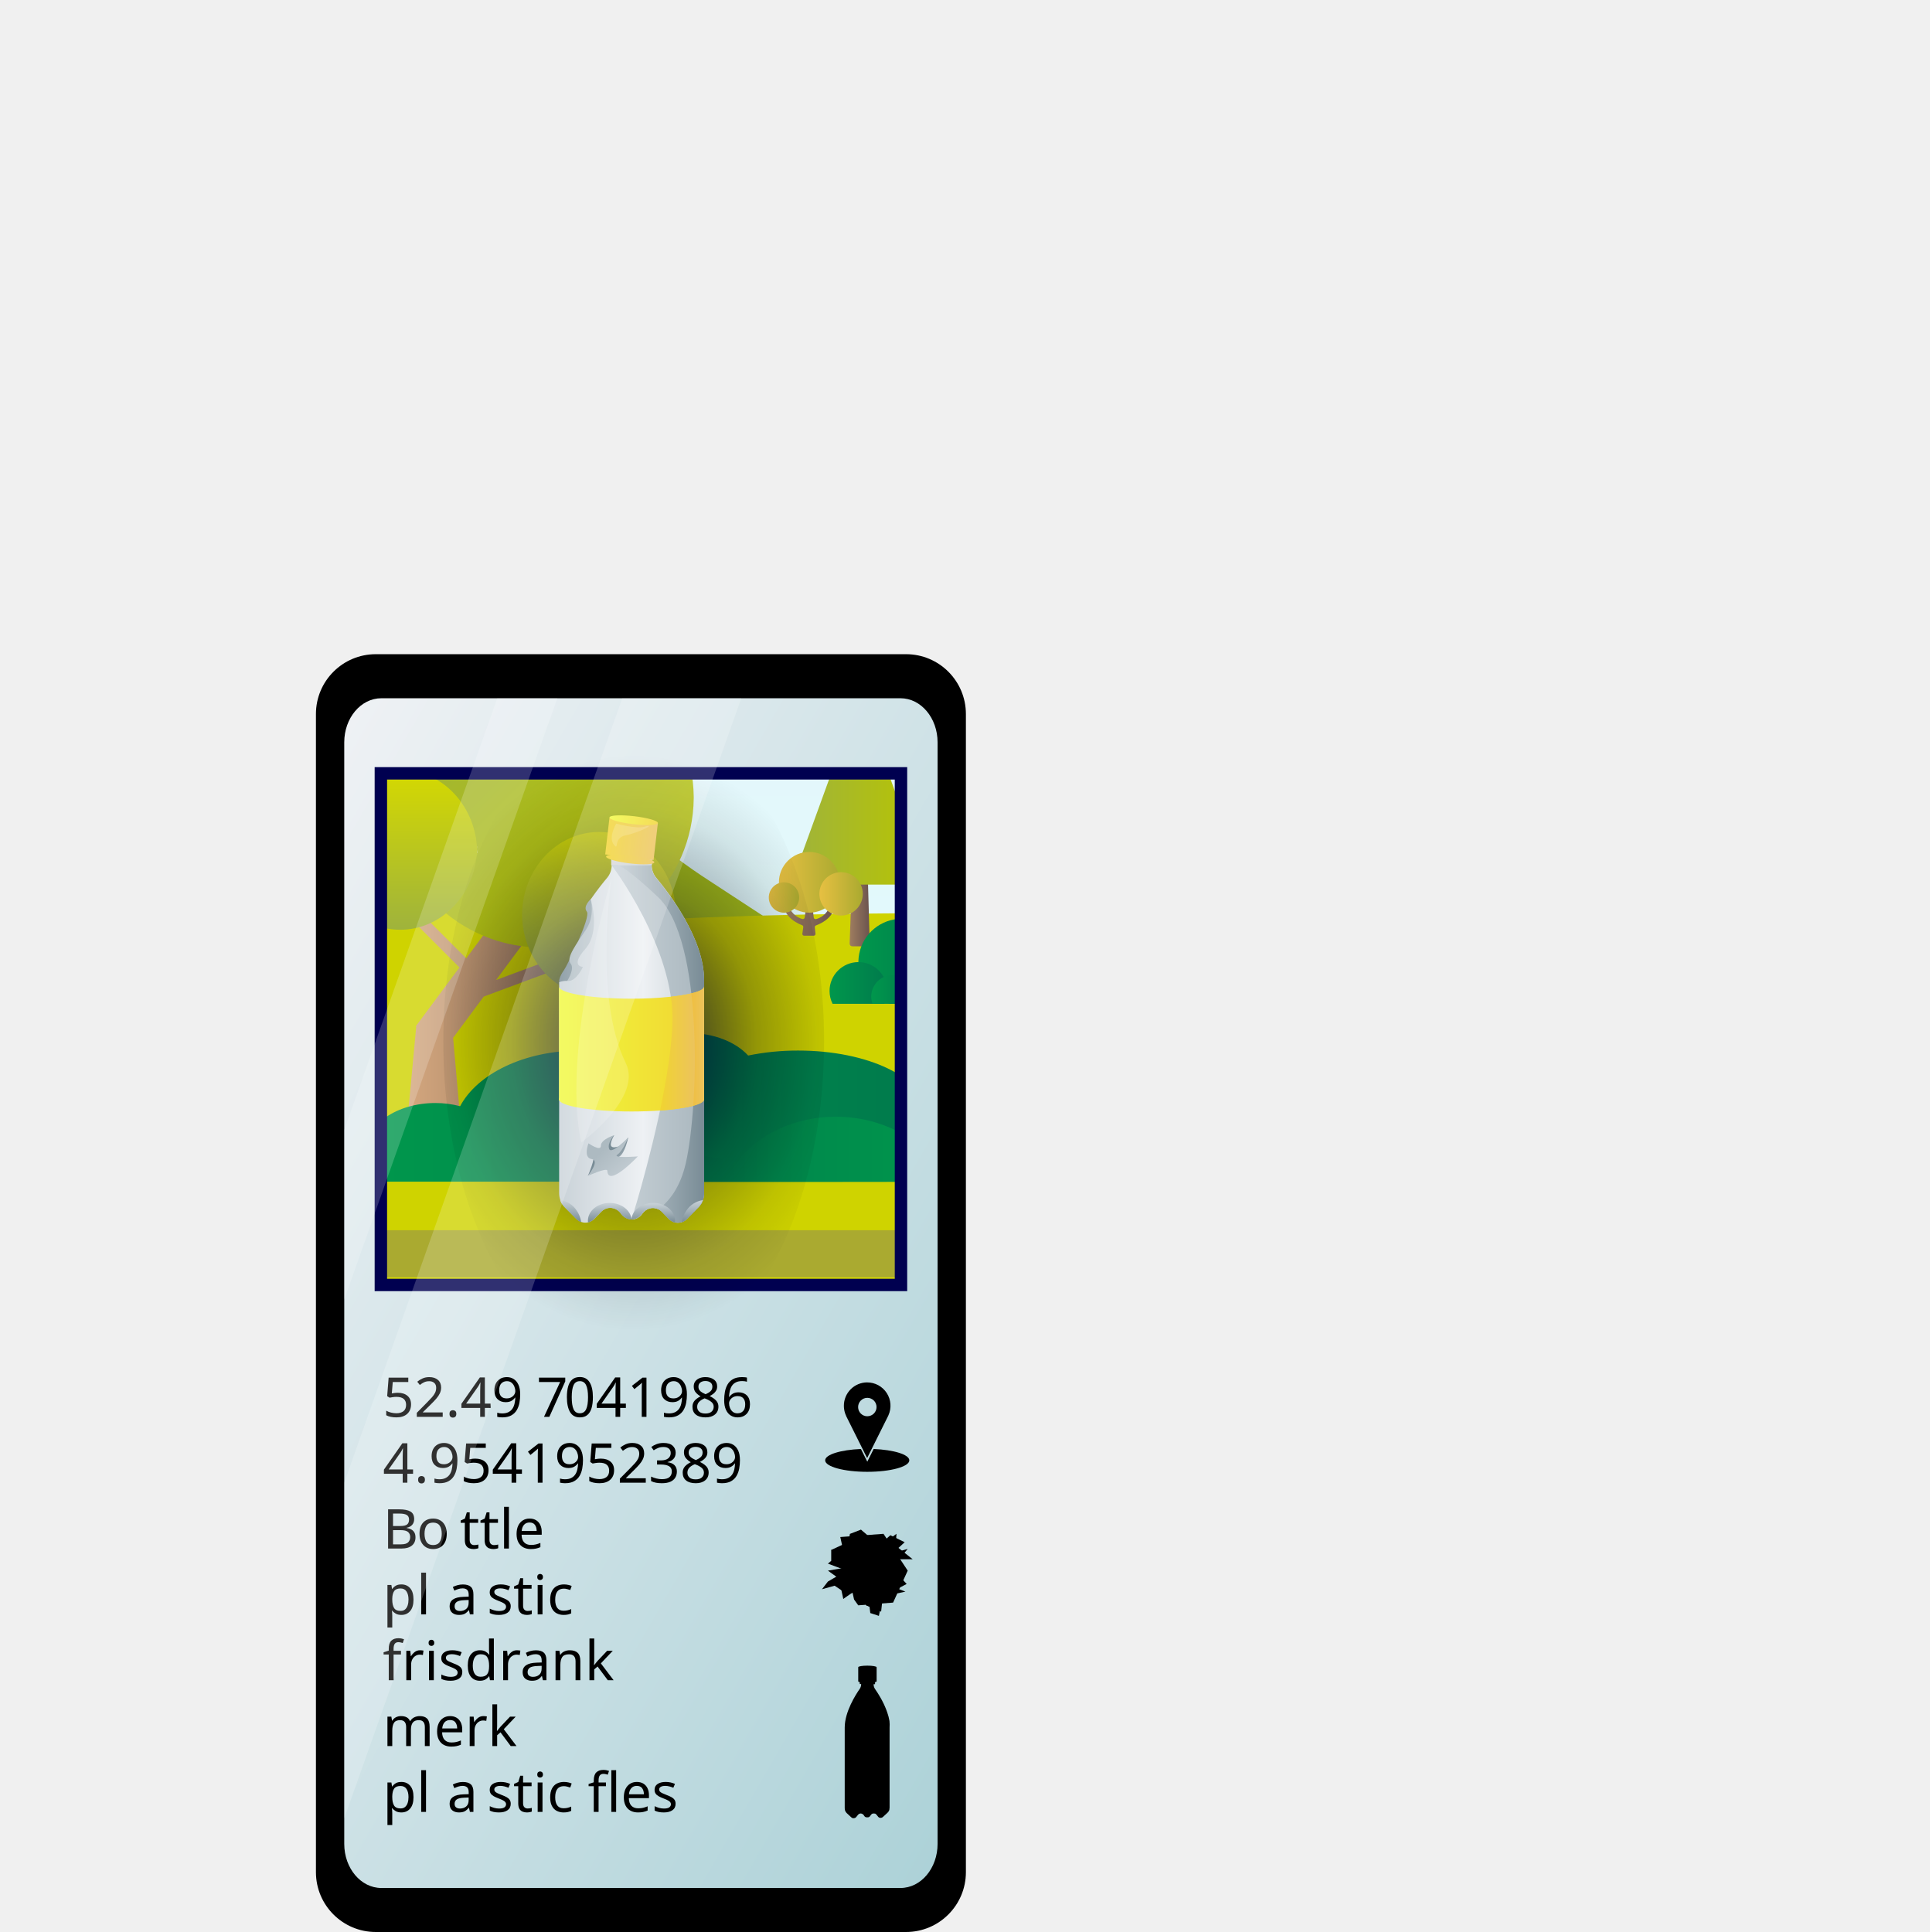
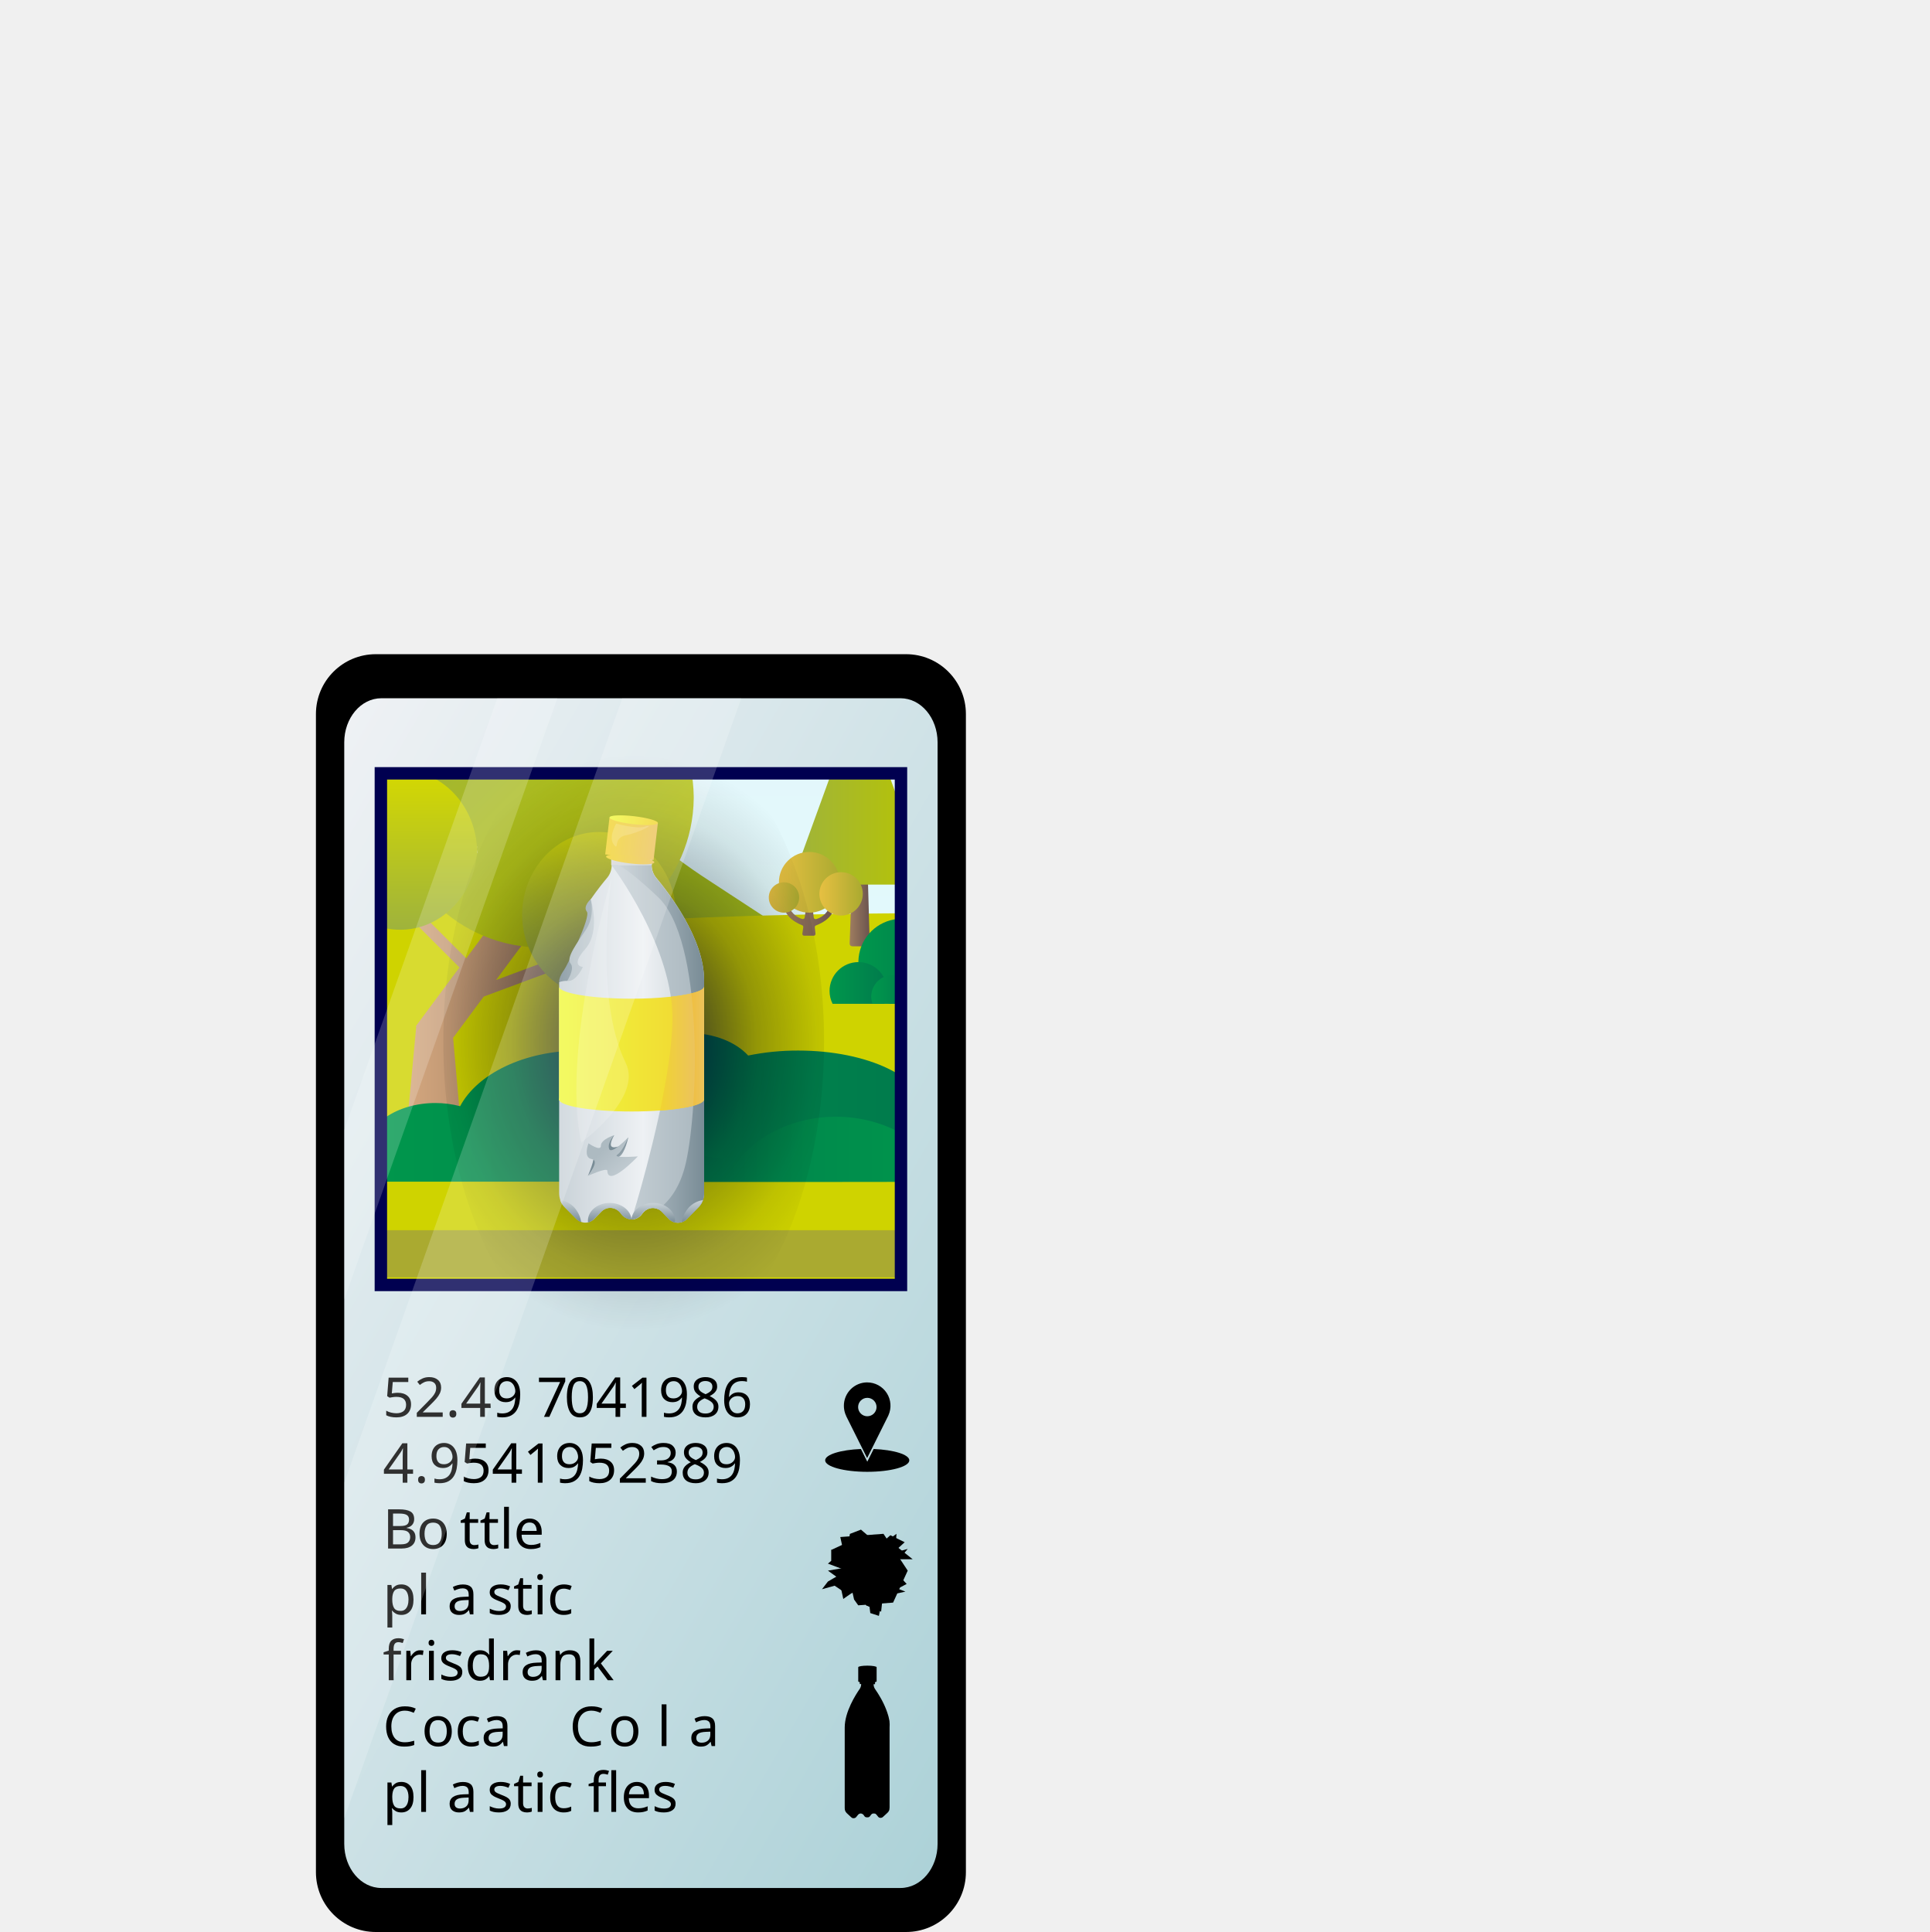
<svg xmlns="http://www.w3.org/2000/svg" xmlns:xlink="http://www.w3.org/1999/xlink" id="Laag_1" data-name="Laag 1" viewBox="0 0 1213.7 1215.41">
  <defs>
-     <style>.cls-1,.cls-32{fill:none;}.cls-2{fill:url(#Naamloos_verloop_14);}.cls-3{clip-path:url(#clip-path);}.cls-4{fill:url(#Naamloos_verloop_15);}.cls-5{fill:#a7c019;}.cls-6{fill:#e7c042;}.cls-7{fill:#cfd300;}.cls-8{fill:url(#Naamloos_verloop_16);}.cls-9{fill:url(#Naamloos_verloop_17);}.cls-10,.cls-38,.cls-50{fill:#fff;}.cls-11{fill:url(#Naamloos_verloop_18);}.cls-12{fill:url(#Naamloos_verloop_19);}.cls-13{fill:#aaaa30;}.cls-14{fill:#d5d900;}.cls-15{fill:url(#Naamloos_verloop_20);}.cls-16{fill:url(#Naamloos_verloop_21);}.cls-17{fill:url(#Naamloos_verloop_22);}.cls-18{fill:url(#Naamloos_verloop_23);}.cls-19{fill:url(#Naamloos_verloop_24);}.cls-20{fill:url(#Naamloos_verloop_25);}.cls-21{fill:url(#Naamloos_verloop_26);}.cls-22{fill:url(#Naamloos_verloop_27);}.cls-23{fill:url(#Naamloos_verloop_28);}.cls-24{fill:url(#Naamloos_verloop_29);}.cls-25{fill:url(#Naamloos_verloop_30);}.cls-26{fill:url(#Naamloos_verloop_31);}.cls-27{fill:url(#Naamloos_verloop_32);}.cls-28{fill:url(#Naamloos_verloop_33);}.cls-29{fill:url(#Naamloos_verloop_34);}.cls-30{fill:url(#Naamloos_verloop_35);}.cls-31{fill:url(#Naamloos_verloop_36);}.cls-32{stroke:#000050;stroke-miterlimit:10;stroke-width:7.81px;}.cls-33{fill:url(#Naamloos_verloop_37);}.cls-34,.cls-35,.cls-36,.cls-37,.cls-38,.cls-50{isolation:isolate;}.cls-35,.cls-36,.cls-37{font-size:34.52px;font-family:LEMONMILK-Regular, LEMON MILK;}.cls-36{letter-spacing:-0.04em;}.cls-37{letter-spacing:-0.02em;}.cls-38{opacity:0.19;}.cls-39{fill:url(#Naamloos_verloop_38);}.cls-40{fill:url(#Naamloos_verloop_39);}.cls-41{fill:url(#Naamloos_verloop_40);}.cls-42{fill:url(#Naamloos_verloop_41);}.cls-43{fill:url(#Naamloos_verloop_42);}.cls-44{fill:url(#Naamloos_verloop_43);}.cls-45{fill:url(#Naamloos_verloop_44);}.cls-46{fill:url(#Naamloos_verloop_45);}.cls-47{fill:url(#Naamloos_verloop_46);}.cls-48{fill:url(#Naamloos_verloop_47);}.cls-49{fill:url(#Naamloos_verloop_48);}.cls-50{opacity:0.17;}.cls-51{fill:url(#Naamloos_verloop_49);}.cls-52{fill:url(#Naamloos_verloop_50);}.cls-53{fill:url(#Naamloos_verloop_51);}.cls-54{fill:url(#Naamloos_verloop_52);}.cls-55{fill:url(#Naamloos_verloop_53);}.cls-56{fill:url(#Naamloos_verloop_54);}.cls-57{fill:url(#Naamloos_verloop_55);}.cls-58{fill:url(#Naamloos_verloop_56);}</style>
+     <style>.cls-1,.cls-32{fill:none;}.cls-2{fill:url(#Naamloos_verloop_14);}.cls-3{clip-path:url(#clip-path);}.cls-4{fill:url(#Naamloos_verloop_15);}.cls-5{fill:#a7c019;}.cls-6{fill:#e7c042;}.cls-7{fill:#cfd300;}.cls-8{fill:url(#Naamloos_verloop_16);}.cls-9{fill:url(#Naamloos_verloop_17);}.cls-10,.cls-42,.cls-54{fill:#fff;}.cls-11{fill:url(#Naamloos_verloop_18);}.cls-12{fill:url(#Naamloos_verloop_19);}.cls-13{fill:#aaaa30;}.cls-14{fill:#d5d900;}.cls-15{fill:url(#Naamloos_verloop_20);}.cls-16{fill:url(#Naamloos_verloop_21);}.cls-17{fill:url(#Naamloos_verloop_22);}.cls-18{fill:url(#Naamloos_verloop_23);}.cls-19{fill:url(#Naamloos_verloop_24);}.cls-20{fill:url(#Naamloos_verloop_25);}.cls-21{fill:url(#Naamloos_verloop_26);}.cls-22{fill:url(#Naamloos_verloop_27);}.cls-23{fill:url(#Naamloos_verloop_28);}.cls-24{fill:url(#Naamloos_verloop_29);}.cls-25{fill:url(#Naamloos_verloop_30);}.cls-26{fill:url(#Naamloos_verloop_31);}.cls-27{fill:url(#Naamloos_verloop_32);}.cls-28{fill:url(#Naamloos_verloop_33);}.cls-29{fill:url(#Naamloos_verloop_34);}.cls-30{fill:url(#Naamloos_verloop_35);}.cls-31{fill:url(#Naamloos_verloop_36);}.cls-32{stroke:#000050;stroke-miterlimit:10;stroke-width:7.81px;}.cls-33{fill:url(#Naamloos_verloop_37);}.cls-34,.cls-35,.cls-36,.cls-37,.cls-38,.cls-42,.cls-54{isolation:isolate;}.cls-35,.cls-36,.cls-37,.cls-38{font-size:34.52px;font-family:LEMONMILK-Regular, LEMON MILK;}.cls-36{letter-spacing:-0.04em;}.cls-37{letter-spacing:-0.02em;}.cls-38{letter-spacing:-0.03em;}.cls-39{letter-spacing:0em;}.cls-40{letter-spacing:0.01em;}.cls-41{letter-spacing:0em;}.cls-42{opacity:0.19;}.cls-43{fill:url(#Naamloos_verloop_38);}.cls-44{fill:url(#Naamloos_verloop_39);}.cls-45{fill:url(#Naamloos_verloop_40);}.cls-46{fill:url(#Naamloos_verloop_41);}.cls-47{fill:url(#Naamloos_verloop_42);}.cls-48{fill:url(#Naamloos_verloop_43);}.cls-49{fill:url(#Naamloos_verloop_44);}.cls-50{fill:url(#Naamloos_verloop_45);}.cls-51{fill:url(#Naamloos_verloop_46);}.cls-52{fill:url(#Naamloos_verloop_47);}.cls-53{fill:url(#Naamloos_verloop_48);}.cls-54{opacity:0.17;}.cls-55{fill:url(#Naamloos_verloop_49);}.cls-56{fill:url(#Naamloos_verloop_50);}.cls-57{fill:url(#Naamloos_verloop_51);}.cls-58{fill:url(#Naamloos_verloop_52);}.cls-59{fill:url(#Naamloos_verloop_53);}.cls-60{fill:url(#Naamloos_verloop_54);}.cls-61{fill:url(#Naamloos_verloop_55);}.cls-62{fill:url(#Naamloos_verloop_56);}</style>
    <linearGradient id="Naamloos_verloop_14" x1="-68.93" y1="594.49" x2="518.5" y2="255.33" gradientTransform="matrix(1, 0, 0, -1, 0, 844)" gradientUnits="userSpaceOnUse">
      <stop offset="0" stop-color="#eef1f4" />
      <stop offset="1" stop-color="#add2d8" />
    </linearGradient>
    <clipPath id="clip-path" transform="translate(178.35 394.4)">
      <rect class="cls-1" x="61.68" y="91.87" width="327.15" height="321.85" />
    </clipPath>
    <linearGradient id="Naamloos_verloop_15" x1="423.98" y1="411.14" x2="423.98" y2="1238.4" gradientTransform="matrix(1, 0, 0, -1, 178.35, 1238.4)" gradientUnits="userSpaceOnUse">
      <stop offset="0" stop-color="#dcffff" />
      <stop offset="1" stop-color="#eeecf4" />
    </linearGradient>
    <linearGradient id="Naamloos_verloop_16" x1="165.57" y1="590.2" x2="76.39" y2="590.2" gradientTransform="matrix(1, 0, 0, -1, 178.35, 1238.4)" gradientUnits="userSpaceOnUse">
      <stop offset="0" stop-color="#9f7d5f" />
      <stop offset="1" stop-color="#d4a77f" />
    </linearGradient>
    <linearGradient id="Naamloos_verloop_17" x1="95.67" y1="803.63" x2="229.64" y2="669.64" gradientTransform="matrix(1, 0, 0, -1, 0, 844)" gradientUnits="userSpaceOnUse">
      <stop offset="0" stop-color="#9fb33c" />
      <stop offset="1" stop-color="#b8c500" />
    </linearGradient>
    <linearGradient id="Naamloos_verloop_18" x1="73.35" y1="754.18" x2="73.35" y2="653.5" gradientTransform="matrix(1, 0, 0, -1, 0, 844)" gradientUnits="userSpaceOnUse">
      <stop offset="0" stop-color="#d5d900" />
      <stop offset="1" stop-color="#9fb33c" />
    </linearGradient>
    <linearGradient id="Naamloos_verloop_19" x1="223.97" y1="707.22" x2="172.95" y2="618.84" xlink:href="#Naamloos_verloop_18" />
    <linearGradient id="Naamloos_verloop_20" x1="356.06" y1="717.14" x2="368.69" y2="717.14" gradientTransform="matrix(1, 0, 0, -1, 0, 844)" gradientUnits="userSpaceOnUse">
      <stop offset="0" stop-color="#9f7d5f" />
      <stop offset="1" stop-color="#6a544f" />
    </linearGradient>
    <linearGradient id="Naamloos_verloop_21" x1="319.79" y1="740.09" x2="404.82" y2="740.09" xlink:href="#Naamloos_verloop_17" />
    <linearGradient id="Naamloos_verloop_22" x1="-143" y1="483.56" x2="10.3" y2="483.56" gradientTransform="matrix(1, 0, 0, -1, 0, 844)" xlink:href="#Naamloos_verloop_16" />
    <linearGradient id="Naamloos_verloop_23" x1="51.57" y1="541.76" x2="403.46" y2="541.76" gradientTransform="matrix(1, 0, 0, -1, 0, 844)" gradientUnits="userSpaceOnUse">
      <stop offset="0" stop-color="#00974c" />
      <stop offset="1" stop-color="#007a4c" />
    </linearGradient>
    <linearGradient id="Naamloos_verloop_24" x1="314.81" y1="662.46" x2="346.54" y2="662.46" xlink:href="#Naamloos_verloop_20" />
    <linearGradient id="Naamloos_verloop_25" x1="311.58" y1="683.35" x2="349.78" y2="683.35" gradientTransform="matrix(1, 0, 0, -1, 178.35, 1238.4)" gradientUnits="userSpaceOnUse">
      <stop offset="0" stop-color="#e7c042" />
      <stop offset="1" stop-color="#aaaa30" />
    </linearGradient>
    <linearGradient id="Naamloos_verloop_26" x1="305.21" y1="673.79" x2="324.31" y2="673.79" xlink:href="#Naamloos_verloop_25" />
    <linearGradient id="Naamloos_verloop_27" x1="337.04" y1="676.07" x2="364.34" y2="676.07" xlink:href="#Naamloos_verloop_25" />
    <linearGradient id="Naamloos_verloop_28" x1="53.55" y1="877.18" x2="-19.09" y2="877.18" gradientTransform="matrix(1, 0, 0, -1, 178.35, 1238.4)" xlink:href="#Naamloos_verloop_23" />
    <linearGradient id="Naamloos_verloop_29" x1="388.79" y1="638.22" x2="452.39" y2="638.22" xlink:href="#Naamloos_verloop_23" />
    <linearGradient id="Naamloos_verloop_30" x1="-119.09" y1="663.94" x2="62.26" y2="663.94" xlink:href="#Naamloos_verloop_17" />
    <linearGradient id="Naamloos_verloop_31" x1="361.59" y1="633.65" x2="416.07" y2="633.65" xlink:href="#Naamloos_verloop_23" />
    <linearGradient id="Naamloos_verloop_32" x1="343.43" y1="620.03" x2="379.75" y2="620.03" xlink:href="#Naamloos_verloop_23" />
    <linearGradient id="Naamloos_verloop_33" x1="369.66" y1="615.99" x2="396.9" y2="615.99" xlink:href="#Naamloos_verloop_23" />
    <linearGradient id="Naamloos_verloop_34" x1="387.81" y1="625.11" x2="433.24" y2="625.11" xlink:href="#Naamloos_verloop_23" />
    <linearGradient id="Naamloos_verloop_35" x1="424.14" y1="620.54" x2="460.46" y2="620.54" xlink:href="#Naamloos_verloop_23" />
    <linearGradient id="Naamloos_verloop_36" x1="11052.74" y1="515.38" x2="11262.48" y2="515.38" gradientTransform="translate(11469.67 844) rotate(180)" xlink:href="#Naamloos_verloop_23" />
    <radialGradient id="Naamloos_verloop_37" cx="220.25" cy="627.64" r="142.73" gradientTransform="matrix(1, 0, 0, -1.27, 178.35, 1453.06)" gradientUnits="userSpaceOnUse">
      <stop offset="0" stop-color="#000050" />
      <stop offset="0.25" stop-color="#003" stop-opacity="0.64" />
      <stop offset="0.54" stop-color="#000017" stop-opacity="0.29" />
      <stop offset="0.81" stop-color="#000006" stop-opacity="0.08" />
      <stop offset="1" stop-opacity="0" />
    </radialGradient>
    <linearGradient id="Naamloos_verloop_38" x1="173.37" y1="645.81" x2="217.56" y2="645.81" gradientTransform="matrix(1, 0, 0, -1, 0, 844)" gradientUnits="userSpaceOnUse">
      <stop offset="0" stop-color="#798c96" />
      <stop offset="1" stop-color="#c9d2d8" />
    </linearGradient>
    <linearGradient id="Naamloos_verloop_39" x1="176.32" y1="647.7" x2="201.35" y2="647.7" gradientTransform="matrix(1, 0, 0, -1, 0, 844)" gradientUnits="userSpaceOnUse">
      <stop offset="0" stop-color="#adbac1" />
      <stop offset="1" stop-color="#c9d2d8" />
    </linearGradient>
    <linearGradient id="Naamloos_verloop_40" x1="264.54" y1="590.99" x2="173.34" y2="590.99" gradientTransform="matrix(1, 0, 0, -1, 0, 844)" gradientUnits="userSpaceOnUse">
      <stop offset="0" stop-color="#c9d2d7" />
      <stop offset="0.42" stop-color="#eef1f4" />
      <stop offset="1" stop-color="#c9d2d8" />
    </linearGradient>
    <linearGradient id="Naamloos_verloop_41" x1="264.54" y1="581.67" x2="206.31" y2="581.67" xlink:href="#Naamloos_verloop_38" />
    <linearGradient id="Naamloos_verloop_42" x1="258.7" y1="583.16" x2="206.31" y2="583.16" xlink:href="#Naamloos_verloop_39" />
    <linearGradient id="Naamloos_verloop_43" x1="173.25" y1="546.82" x2="264.54" y2="546.82" gradientTransform="matrix(1, 0, 0, -1, 0, 844)" gradientUnits="userSpaceOnUse">
      <stop offset="0" stop-color="#f0f93d" />
      <stop offset="1" stop-color="#f1d431" />
    </linearGradient>
    <linearGradient id="Naamloos_verloop_44" x1="206.09" y1="706.03" x2="231.7" y2="706.03" gradientTransform="matrix(1, 0, 0, -1, 178.35, 1238.4)" gradientUnits="userSpaceOnUse">
      <stop offset="0" stop-color="#d8d8d8" />
      <stop offset="1" stop-color="#c9d2d8" />
    </linearGradient>
    <linearGradient id="Naamloos_verloop_45" x1="419.23" y1="288.72" x2="388.6" y2="288.72" gradientTransform="matrix(0, 1, 1, 0, -69.84, -270.69)" gradientUnits="userSpaceOnUse">
      <stop offset="0" stop-color="#ecc35c" />
      <stop offset="1" stop-color="#f1d431" />
    </linearGradient>
    <linearGradient id="Naamloos_verloop_46" x1="173.26" y1="581.94" x2="264.54" y2="581.94" xlink:href="#Naamloos_verloop_43" />
    <linearGradient id="Naamloos_verloop_47" x1="264.54" y1="579.69" x2="252.12" y2="579.69" gradientTransform="matrix(1, 0, 0, -1, 0, 844)" gradientUnits="userSpaceOnUse">
      <stop offset="0" stop-color="#ecc35c" />
      <stop offset="1" stop-color="#f1bd31" />
    </linearGradient>
    <linearGradient id="Naamloos_verloop_48" x1="258.69" y1="576.62" x2="236.79" y2="576.62" gradientTransform="matrix(1, 0, 0, -1, 0, 844)" xlink:href="#Naamloos_verloop_45" />
    <linearGradient id="Naamloos_verloop_49" x1="388.6" y1="300.45" x2="419.22" y2="300.45" gradientTransform="matrix(0, 1, 1, 0, -80.21, -282.33)" xlink:href="#Naamloos_verloop_43" />
    <linearGradient id="Naamloos_verloop_50" x1="420.52" y1="278.37" x2="389.9" y2="278.37" gradientTransform="matrix(0, 1, 1, 0, -59.56, -257.82)" xlink:href="#Naamloos_verloop_45" />
    <linearGradient id="Naamloos_verloop_51" x1="205.15" y1="469.34" x2="205.15" y2="481.65" xlink:href="#Naamloos_verloop_38" />
    <linearGradient id="Naamloos_verloop_52" x1="7702.02" y1="469.34" x2="7702.02" y2="481.65" gradientTransform="translate(7934.52 844) rotate(180)" xlink:href="#Naamloos_verloop_38" />
    <linearGradient id="Naamloos_verloop_53" x1="180.59" y1="469.56" x2="180.59" y2="483.49" xlink:href="#Naamloos_verloop_38" />
    <linearGradient id="Naamloos_verloop_54" x1="7729.07" y1="469.48" x2="7729.07" y2="483.41" gradientTransform="translate(7986.19 844) rotate(180)" xlink:href="#Naamloos_verloop_38" />
    <linearGradient id="Naamloos_verloop_55" x1="2269.21" y1="-1723.56" x2="2283.1" y2="-1723.56" gradientTransform="matrix(0.71, 0.71, 0.71, -0.71, -187.92, -2496.28)" xlink:href="#Naamloos_verloop_38" />
    <linearGradient id="Naamloos_verloop_56" x1="2263.34" y1="-1723.57" x2="2291.15" y2="-1723.57" gradientTransform="matrix(0.71, 0.71, 0.71, -0.71, -187.92, -2496.28)" xlink:href="#Naamloos_verloop_39" />
  </defs>
  <rect x="198.72" y="411.55" width="408.82" height="803.86" rx="37.64" ry="37.64" />
  <path class="cls-2" d="M411.38,72.59v693c0,15.31-10.44,27.73-23.32,27.73H61.51c-12.88,0-23.33-12.42-23.33-27.73v-693c0-15.31,10.45-27.73,23.33-27.73H388.06C400.94,44.86,411.38,57.28,411.38,72.59Z" transform="translate(178.35 394.4)" />
  <g class="cls-3">
    <rect class="cls-4" x="0.05" width="1204.57" height="827.26" />
    <path class="cls-5" d="M-178.35,75.72H82.3s89.93,5.59,146.85,55.08a351.75,351.75,0,0,0,38.31,28.65L305,184c47,30.75,106.07,52.71,170.93,62.34,23.13,3.43,47.45,5.41,71.06,4.53,39.23-1.46,78.56-1.62,117.85-1.44l356.34,1.65v130l-1197.4-1.39Z" transform="translate(178.35 394.4)" />
    <path class="cls-6" d="M-178.23,105.54S13.6,103.72,22.85,104c14.26.43,40.72.79,74.29,44,61.12,78.66,136.21,119.28,212.79,119.28H623c39.84,0,78.73-23.62,108.61-68.57,3.82-5.75,7.51-11.85,11-18.31C763.85,140.62,794,118,825.53,118h200.74V321H-175.38Z" transform="translate(178.35 394.4)" />
    <path class="cls-7" d="M1022.69,183.48V432.72H-177.85V62.8c3.47,2.27,7,4.51,10.51,6.72h0A754.12,754.12,0,0,0-8.74,144.83a775.2,775.2,0,0,0,79.52,22.38q11,2.47,22.17,4.65l1.08.21c15.82,3.06,31.91,5.67,48.12,7.7l1.55.19h0q20.21,2.5,40.6,3.68c15.05.85,30.11,1.1,45,.64,2.65-.08,5.29-.18,7.94-.31,40-1.94,80-3,120.06-3.51,3.39-.05,6.78-.1,10.17-.13l10.17-.11,14.23-.1q31.23-.18,62.45,0h21.93l80.37.49h2.93l9.26.05h0l22.63.14,33.07.19,68.37.41,69,.42Z" transform="translate(178.35 394.4)" />
    <polygon class="cls-8" points="304.27 626.94 285 652.89 291.05 721.19 254.74 721.19 261.81 645.88 261.5 645.65 288.99 608.61 261.98 581.59 266.97 576.6 293.25 602.88 313.78 575.21 332.42 589.04 312 616.53 341.46 605.58 343.92 612.19 304.27 626.94" />
    <path class="cls-9" d="M258,106.86a4.17,4.17,0,0,1,0,.5,4.33,4.33,0,0,1,0,.51c-.54,51.9-43,93.82-95.33,93.82s-94.79-41.92-95.32-93.82a2.17,2.17,0,0,1,0-.51,2.09,2.09,0,0,1,0-.5C67.85,55,110.33,13,162.64,13S257.43,55,258,106.86Z" transform="translate(178.35 394.4)" />
    <path class="cls-10" d="M67.3,106.86h0a2.09,2.09,0,0,0,0,.5A4.18,4.18,0,0,1,67.3,106.86Z" transform="translate(178.35 394.4)" />
    <path class="cls-10" d="M67.3,107.87a4.43,4.43,0,0,1,0-.51A2.17,2.17,0,0,0,67.3,107.87Z" transform="translate(178.35 394.4)" />
    <path class="cls-10" d="M121.78,138.13v2a13.34,13.34,0,0,0-.1-2Z" transform="translate(178.35 394.4)" />
    <path class="cls-11" d="M121.74,140.15a13.27,13.27,0,0,1-.1,2c-1.9,27.05-22.79,48.35-48.28,48.35S27,169.22,25.07,142.17c0-.68-.08-1.34-.1-2a19.13,19.13,0,0,1,.1-2c1.91-27,22.79-48.35,48.29-48.35s46.38,21.31,48.28,48.35C121.69,138.81,121.72,139.48,121.74,140.15Z" transform="translate(178.35 394.4)" />
    <path class="cls-10" d="M121.78,142.17h-.14c0-.68.08-1.34.1-2C121.77,140.82,121.78,141.49,121.78,142.17Z" transform="translate(178.35 394.4)" />
    <path class="cls-10" d="M150,180.51h0v0Z" transform="translate(178.35 394.4)" />
    <path class="cls-12" d="M246.87,180.51v.93c-.46,28.5-22,51.46-48.41,51.46s-48-23-48.42-51.46v-.93C150.51,152,172,129,198.46,129S246.41,152,246.87,180.51Z" transform="translate(178.35 394.4)" />
    <path class="cls-10" d="M150,181.44v0Z" transform="translate(178.35 394.4)" />
    <path class="cls-13" d="M1035.35,192.43v10.89h-3.84v229.4H-177.85V379.51H389.89q11.61,0,23.16-.81,14.16-1,28.14-3.21,12.81-2,25.41-5c2.71-.65,5.42-1.33,8.11-2.06q13.32-3.56,26.3-8.25,2.78-1,5.54-2.06c6.61-2.54,13.16-5.29,19.6-8.26a317,317,0,0,0,35.93-19.41A319.5,319.5,0,0,0,597.16,305q6.57-5.5,12.92-11.39c1.64-1.53,3.28-3.09,4.89-4.66,6-5.82,11.82-11.92,17.34-18.29A234.86,234.86,0,0,1,655,247.8h0a226.11,226.11,0,0,1,44.28-30.36A219.66,219.66,0,0,1,726,205.64a216.93,216.93,0,0,1,74.49-13.21Z" transform="translate(178.35 394.4)" />
    <rect class="cls-14" x="0.5" y="803.56" width="1213.2" height="23.56" />
    <path class="cls-15" d="M361.39,52.81l-5.33,146.42a1.63,1.63,0,0,0,1.58,1.68h9.44a1.62,1.62,0,0,0,1.61-1.63v0L364.54,52.81Z" transform="translate(178.35 394.4)" />
    <path class="cls-16" d="M361,46.76a1.61,1.61,0,0,1,3,0l20.18,55.59,20.49,56.41a2.48,2.48,0,0,1-2.33,3.33H321.39a1.61,1.61,0,0,1-1.51-2.15l20.91-57.59Z" transform="translate(178.35 394.4)" />
    <path class="cls-17" d="M10.3,368.66a21.18,21.18,0,0,1-21.18,21.18h-111A21.18,21.18,0,0,1-143,368.66a21.18,21.18,0,0,1,21.17-21.19H-40.5l-8.69-9.3a2.81,2.81,0,0,1,.11-4l0,0,2.53-2.36a2.8,2.8,0,0,1,4,.11l0,0L-28,347.45h17.19A21.18,21.18,0,0,1,10.3,368.66Z" transform="translate(178.35 394.4)" />
    <path class="cls-18" d="M386.55,328.64a17.65,17.65,0,0,1,.39,3.85c0,5.94-2.75,11.49-7.65,16.49H61.63c-6.27-5.22-10.06-11.93-10.06-19.24,0-16.71,19.68-30.24,44-30.24a61.55,61.55,0,0,1,15.5,2c10.84-20.39,40.41-35,75.21-35a117.21,117.21,0,0,1,30.74,4c7.58-9,21.77-15,38-15,15.72,0,29.47,5.66,37.22,14.13a154,154,0,0,1,31.5-3.13c44,0,79.72,17.21,79.72,38.48C403.43,314,397.16,322.16,386.55,328.64Z" transform="translate(178.35 394.4)" />
    <path class="cls-19" d="M334.14,189l.45,4a1.14,1.14,0,0,1-1,1.26h-6.14a1.14,1.14,0,0,1-1.13-1.31l.58-4.06a1.16,1.16,0,0,0-.7-1.23c-9.31-3.67-11.08-9.3-11.38-11.81a1.14,1.14,0,0,1,1-1.28h.61a1.14,1.14,0,0,1,1.06.71c2.32,5.86,6.4,7.82,8.87,8.47a1.14,1.14,0,0,0,1.43-.94l1.86-13a1.14,1.14,0,0,1,1.13-1h.11a1.14,1.14,0,0,1,1.14,1l1.45,13a1.15,1.15,0,0,0,1.26,1l.15,0c2.45-.62,6.66-2.53,9-8.51a1.14,1.14,0,0,1,1.06-.72h.46a1.15,1.15,0,0,1,1.14,1.29c-.31,2.54-2.12,8.26-11.68,11.93A1.15,1.15,0,0,0,334.14,189Z" transform="translate(178.35 394.4)" />
    <circle class="cls-20" cx="509.03" cy="555.05" r="19.1" />
    <circle class="cls-21" cx="493.11" cy="564.61" r="9.55" />
    <circle class="cls-22" cx="529.04" cy="562.33" r="13.65" />
    <ellipse class="cls-23" cx="195.58" cy="361.22" rx="36.32" ry="40.86" />
    <path class="cls-24" d="M452.39,206.31a32.61,32.61,0,0,1-.61,6.21,31.82,31.82,0,0,1-23.08,24.53H412.59a31.11,31.11,0,0,1-8.58-3.64,31.78,31.78,0,1,1,48.34-27.13Z" transform="translate(178.35 394.4)" />
    <path class="cls-25" d="M-119.09,197.79c8.72-20.63,32.34-35.46,60.14-35.46,22.91,0,43,10.07,54.19,25.18a72.75,72.75,0,0,1,23.83-3.9c16.66,0,31.84,5.32,43.19,14.18Z" transform="translate(178.35 394.4)" />
    <path class="cls-26" d="M416.07,210.85a27.21,27.21,0,0,1-12,22.59,26.6,26.6,0,0,1-7.88,3.64H381.48a23.58,23.58,0,0,1-3.13-1.08,27.24,27.24,0,0,1,10.48-52.39,27.63,27.63,0,0,1,8.28,1.28,27.3,27.3,0,0,1,17.14,16.19A26.8,26.8,0,0,1,416.07,210.85Z" transform="translate(178.35 394.4)" />
    <path class="cls-27" d="M379.75,229a18.13,18.13,0,0,1-1.4,7c-.16.37-.32.73-.5,1.08H345.33a17.9,17.9,0,0,1-1.9-8.07,18.16,18.16,0,1,1,36.32,0Z" transform="translate(178.35 394.4)" />
    <path class="cls-28" d="M396.9,232.54a13.32,13.32,0,0,1-.78,4.54H370.44a13.32,13.32,0,0,1-.78-4.54,13.18,13.18,0,0,1,.18-2.18,13.62,13.62,0,0,1,27.06,2.18Z" transform="translate(178.35 394.4)" />
    <path class="cls-29" d="M433.22,223.46a22.59,22.59,0,0,1-4.52,13.59H392.35a22.55,22.55,0,0,1-4.54-13.62,23.15,23.15,0,0,1,.29-3.65,22.33,22.33,0,0,1,1.7-5.64,22.67,22.67,0,0,1,20.71-13.41,20.87,20.87,0,0,1,3.73.32,22.69,22.69,0,0,1,19,22.38Z" transform="translate(178.35 394.4)" />
    <path class="cls-30" d="M460.46,228a17.93,17.93,0,0,1-2.45,9.08H426.58A18.16,18.16,0,1,1,460.46,228Z" transform="translate(178.35 394.4)" />
    <path class="cls-31" d="M416.93,349.12c-10.09-23.87-37.41-41-69.56-41-26.5,0-49.71,11.65-62.67,29.12a84.14,84.14,0,0,0-27.56-4.51c-19.27,0-36.83,6.15-49.95,16.4Z" transform="translate(178.35 394.4)" />
  </g>
  <rect class="cls-32" x="239.56" y="486.5" width="327.15" height="321.85" />
  <ellipse class="cls-33" cx="398.6" cy="655.2" rx="119.76" ry="205.6" />
  <g class="cls-34">
    <text class="cls-35" transform="translate(240.76 891.32)">52.49</text>
    <text class="cls-36" transform="translate(337.49 891.32)">7</text>
    <text class="cls-35" transform="translate(354.88 891.32)">041986</text>
    <text class="cls-35" transform="translate(240.76 932.74)">4.9541952389</text>
    <text class="cls-35" transform="translate(240.76 974.16)">B</text>
    <text class="cls-36" transform="translate(261.98 974.16)">o</text>
    <text class="cls-35" transform="translate(289.2 974.16)">ttle</text>
    <text class="cls-35" transform="translate(240.76 1015.59)">pl</text>
    <text class="cls-37" transform="translate(281.21 1015.59)">a</text>
    <text class="cls-35" transform="translate(306.26 1015.59)">stic</text>
    <text class="cls-35" transform="translate(240.76 1057.01)">frisdrank</text>
-     <text class="cls-35" transform="translate(240.76 1098.43)">merk</text>
+     <text class="cls-38" transform="translate(240.76 1098.43)">C<tspan class="cls-39" x="24.39" y="0">oca </tspan>
+       <tspan x="117.36" y="0">C</tspan>
+       <tspan class="cls-39" x="141.75" y="0">o</tspan>
+       <tspan class="cls-40" x="172.47" y="0">l</tspan>
+       <tspan class="cls-41" x="192.47" y="0">a</tspan>
+     </text>
    <text class="cls-35" transform="translate(240.76 1139.85)">pl</text>
    <text class="cls-37" transform="translate(281.21 1139.85)">a</text>
    <text class="cls-35" transform="translate(306.26 1139.85)">stic fles</text>
  </g>
-   <polygon class="cls-38" points="350.57 439.26 216.53 817.49 216.53 710.87 312.79 439.26 350.57 439.26" />
-   <path class="cls-39" d="M193.18,171.28s-5.12,4.56-2.41,7.82S178.3,213.3,176.32,216s-5.51,9.31,0,9.1,41.24-10,41.24-10Z" transform="translate(178.35 394.4)" />
-   <path class="cls-40" d="M193.18,171.28s2.92,10.26-2.85,19-12.93,18-9.78,21.5-3.15,13.28-4.2,13.28,25-1.22,25-1.22l-.71-56.29Z" transform="translate(178.35 394.4)" />
-   <path class="cls-41" d="M264.54,222.21v134a12.3,12.3,0,0,1-3.32,8.62l-7.39,7.46a7.83,7.83,0,0,1-11.06.47q-.28-.26-.54-.54l-4-4.17c-3.75-3.84-9.28-3.38-12.57,1a8.35,8.35,0,0,1-6.71,3.65h0a8.37,8.37,0,0,1-6.69-3.65,8.41,8.41,0,0,0-6.73-3.64,8.11,8.11,0,0,0-5.83,2.6l-4.05,4.17a8.56,8.56,0,0,1-4.06,2.39,7.53,7.53,0,0,1-4.28-.22,8.59,8.59,0,0,1-3.26-2.1l-7.4-7.46a11.36,11.36,0,0,1-2.62-4.37,13.28,13.28,0,0,1-.69-4.25V223.5a12.38,12.38,0,0,1,5.39-.79c5.4.51,9.57-8.82,9.57-8.82s-8.34-.25,1.47-11.28,3.49-31.33,3.49-31.33c4.1-5.93,7.91-10.66,10.36-13.56a12.45,12.45,0,0,0,2.77-8v-7.36c0-6.16,4.07-11.16,9.09-11.16h7c5,0,9.08,5,9.08,11.16v7.36a12.45,12.45,0,0,0,2.78,8C242.22,167.14,264.54,195.92,264.54,222.21Z" transform="translate(178.35 394.4)" />
-   <path class="cls-42" d="M256.7,249.66c-4.47,44.9-6.61,100.17-25.07,115.88h0a8,8,0,0,1,6.54,2.56l4.06,4.18a7.83,7.83,0,0,0,11.06.6q.28-.26.54-.54l7.39-7.45a12.32,12.32,0,0,0,3.32-8.63v-134c0-26.29-22.33-55.06-30.28-64.48a12.55,12.55,0,0,1-2.77-8H206.31S261.17,204.76,256.7,249.66Z" transform="translate(178.35 394.4)" />
-   <path class="cls-43" d="M244.61,248.8c-1.08,35.84-15.62,89.6-22.34,112.74-2.05,7-3.37,11.26-3.37,11.26h1a8.61,8.61,0,0,0,5.69-3.57h0c2.62-3.55,6.7-4.54,10.13-2.83,6.78-5,13.8-13.72,17.32-29.2,8-35.22,11.47-140-17.65-167.41s-29.11-20-29.11-20S246,202,244.61,248.8Z" transform="translate(178.35 394.4)" />
+   <polygon class="cls-42" points="350.57 439.26 216.53 817.49 216.53 710.87 312.79 439.26 350.57 439.26" />
+   <path class="cls-43" d="M193.18,171.28s-5.12,4.56-2.41,7.82S178.3,213.3,176.32,216s-5.51,9.31,0,9.1,41.24-10,41.24-10Z" transform="translate(178.35 394.4)" />
+   <path class="cls-44" d="M193.18,171.28s2.92,10.26-2.85,19-12.93,18-9.78,21.5-3.15,13.28-4.2,13.28,25-1.22,25-1.22l-.71-56.29Z" transform="translate(178.35 394.4)" />
+   <path class="cls-45" d="M264.54,222.21v134a12.3,12.3,0,0,1-3.32,8.62l-7.39,7.46a7.83,7.83,0,0,1-11.06.47q-.28-.26-.54-.54l-4-4.17c-3.75-3.84-9.28-3.38-12.57,1a8.35,8.35,0,0,1-6.71,3.65h0a8.37,8.37,0,0,1-6.69-3.65,8.41,8.41,0,0,0-6.73-3.64,8.11,8.11,0,0,0-5.83,2.6l-4.05,4.17a8.56,8.56,0,0,1-4.06,2.39,7.53,7.53,0,0,1-4.28-.22,8.59,8.59,0,0,1-3.26-2.1l-7.4-7.46a11.36,11.36,0,0,1-2.62-4.37,13.28,13.28,0,0,1-.69-4.25V223.5a12.38,12.38,0,0,1,5.39-.79c5.4.51,9.57-8.82,9.57-8.82s-8.34-.25,1.47-11.28,3.49-31.33,3.49-31.33c4.1-5.93,7.91-10.66,10.36-13.56a12.45,12.45,0,0,0,2.77-8v-7.36c0-6.16,4.07-11.16,9.09-11.16h7c5,0,9.08,5,9.08,11.16v7.36a12.45,12.45,0,0,0,2.78,8C242.22,167.14,264.54,195.92,264.54,222.21Z" transform="translate(178.35 394.4)" />
+   <path class="cls-46" d="M256.7,249.66c-4.47,44.9-6.61,100.17-25.07,115.88h0a8,8,0,0,1,6.54,2.56l4.06,4.18a7.83,7.83,0,0,0,11.06.6q.28-.26.54-.54l7.39-7.45a12.32,12.32,0,0,0,3.32-8.63v-134c0-26.29-22.33-55.06-30.28-64.48a12.55,12.55,0,0,1-2.77-8H206.31S261.17,204.76,256.7,249.66Z" transform="translate(178.35 394.4)" />
+   <path class="cls-47" d="M244.61,248.8c-1.08,35.84-15.62,89.6-22.34,112.74-2.05,7-3.37,11.26-3.37,11.26h1a8.61,8.61,0,0,0,5.69-3.57h0c2.62-3.55,6.7-4.54,10.13-2.83,6.78-5,13.8-13.72,17.32-29.2,8-35.22,11.47-140-17.65-167.41s-29.11-20-29.11-20S246,202,244.61,248.8Z" transform="translate(178.35 394.4)" />
  <path class="cls-1" d="M256.53,230.53l-1,.26" transform="translate(178.35 394.4)" />
-   <path class="cls-44" d="M264.54,297.18a1.43,1.43,0,0,1-.21.73c-1,1.74-5.39,3.3-12.08,4.5-8.32,1.49-20.19,2.42-33.35,2.42-25.21,0-45.65-3.42-45.65-7.65s20.44-7.65,45.65-7.65a200.78,200.78,0,0,1,33.84,2.52C260.07,293.41,264.54,295.21,264.54,297.18Z" transform="translate(178.35 394.4)" />
-   <rect class="cls-45" x="384.44" y="520.64" width="25.61" height="23.46" />
-   <rect class="cls-46" x="207.16" y="117.91" width="23.46" height="30.63" transform="translate(239.63 729.67) rotate(-83.37)" />
-   <path class="cls-47" d="M255.48,230.79a109.07,109.07,0,0,1-11.89,1.85,234.35,234.35,0,0,1-24.69,1.22c-25,0-45.32-3.38-45.64-7.55v71.6h91.28v-71.7c0,1.61-3,3.09-8,4.32Z" transform="translate(178.35 394.4)" />
-   <path class="cls-48" d="M264.54,226.21v71.7h-.21c-1,1.74-5.39,3.3-12.08,4.5h-.13c.22-1.94.43-8.39.62-10.35,1.46-14.16,2.6-28.76,4-42.4a62.61,62.61,0,0,0-1.22-18.86l1-.26C261.58,229.3,264.54,227.82,264.54,226.21Z" transform="translate(178.35 394.4)" />
-   <path class="cls-49" d="M256.53,230.53a397.79,397.79,0,0,1,1.62,62.75c-.07,1.56-.37,6.42-.46,7.94-2.64.63-5.46,1.2-8.46,1.68a115.81,115.81,0,0,1-12.44,1.33c.68-3.21,1.67-8,2.75-13.87,2.72-14.66,4.69-29.19,5.07-41.57a92.61,92.61,0,0,0-1-16.15,109.07,109.07,0,0,0,11.89-1.85Z" transform="translate(178.35 394.4)" />
-   <path class="cls-50" d="M206.31,157.82s-32,107.54-19.05,166.51c0,0,38.76-28,28-50C194.76,232.75,206.31,157.82,206.31,157.82Z" transform="translate(178.35 394.4)" />
-   <path class="cls-50" d="M209.24,123.71s-5.15,8.69-1.53,13.2-.7-4.22,7.49-5.82,20.27-7.74,11.57-5.34C221.7,127.15,209.24,123.71,209.24,123.71Z" transform="translate(178.35 394.4)" />
-   <ellipse class="cls-51" cx="220.25" cy="121.58" rx="2.52" ry="15.31" transform="translate(252.4 720.72) rotate(-83.37)" />
-   <ellipse class="cls-52" cx="218.05" cy="146.27" rx="2.51" ry="15.27" transform="translate(224.95 739.53) rotate(-83.09)" />
-   <path class="cls-53" d="M218.87,372.79a8.37,8.37,0,0,1-6.69-3.65,8.41,8.41,0,0,0-6.72-3.64,8.08,8.08,0,0,0-5.83,2.6l-4.06,4.17a8.56,8.56,0,0,1-4.06,2.39,8.62,8.62,0,0,1-.07-1.14c0-6.17,6.14-11.17,13.73-11.17C212.44,362.35,218.41,367,218.87,372.79Z" transform="translate(178.35 394.4)" />
-   <path class="cls-54" d="M218.78,372.79a8.38,8.38,0,0,0,6.7-3.65,8.41,8.41,0,0,1,6.72-3.64,8.08,8.08,0,0,1,5.83,2.6l4.06,4.17a8.56,8.56,0,0,0,4.06,2.39,8.62,8.62,0,0,0,.07-1.14c0-6.17-6.14-11.17-13.73-11.17C225.21,362.35,219.25,367,218.78,372.79Z" transform="translate(178.35 394.4)" />
-   <path class="cls-55" d="M187.23,374.44a8.59,8.59,0,0,1-3.26-2.1l-7.39-7.46a11.25,11.25,0,0,1-2.63-4.37A14.85,14.85,0,0,1,184.26,367,16.67,16.67,0,0,1,187.23,374.44Z" transform="translate(178.35 394.4)" />
-   <path class="cls-56" d="M250.48,374.52a8.59,8.59,0,0,0,3.26-2.1l7.4-7.46a11.23,11.23,0,0,0,2.62-4.37,14.87,14.87,0,0,0-10.31,6.48A16.79,16.79,0,0,0,250.48,374.52Z" transform="translate(178.35 394.4)" />
-   <path class="cls-57" d="M208,319.74s-3.4,5.55-1.65,7.14,7.47-1.32,7.47-1.32l3-4.46s-2.05,10.11-5.7,12.16-16.54,8.13-19.72,12.08c0,0,5.15-11.48,3.34-13.91s7.15-3.25,7.15-3.25,2.33-5.49,4.21-7Z" transform="translate(178.35 394.4)" />
-   <path class="cls-58" d="M216.81,321.1s-10.59,11.08-12,7.3,3.17-8.66,3.17-8.66-8.43,2.61-8.37,6.61-7.81-1.5-7.81-1.5-3.54,9.07,2,9.91-2.43,10.58-2.43,10.58,12.2-5.52,12.28-3.26c.38,11,19.21-9,19.21-9s-16.44,1.3-12.9-1.07S216.81,321.1,216.81,321.1Z" transform="translate(178.35 394.4)" />
-   <polygon class="cls-38" points="466.26 439.26 216.53 1143.9 216.53 932.71 391.4 439.26 466.26 439.26" />
+   <path class="cls-48" d="M264.54,297.18a1.43,1.43,0,0,1-.21.73c-1,1.74-5.39,3.3-12.08,4.5-8.32,1.49-20.19,2.42-33.35,2.42-25.21,0-45.65-3.42-45.65-7.65s20.44-7.65,45.65-7.65a200.78,200.78,0,0,1,33.84,2.52C260.07,293.41,264.54,295.21,264.54,297.18Z" transform="translate(178.35 394.4)" />
+   <rect class="cls-49" x="384.44" y="520.64" width="25.61" height="23.46" />
+   <rect class="cls-50" x="207.16" y="117.91" width="23.46" height="30.63" transform="translate(239.63 729.67) rotate(-83.37)" />
+   <path class="cls-51" d="M255.48,230.79a109.07,109.07,0,0,1-11.89,1.85,234.35,234.35,0,0,1-24.69,1.22c-25,0-45.32-3.38-45.64-7.55v71.6h91.28v-71.7c0,1.61-3,3.09-8,4.32Z" transform="translate(178.35 394.4)" />
+   <path class="cls-52" d="M264.54,226.21v71.7h-.21c-1,1.74-5.39,3.3-12.08,4.5h-.13c.22-1.94.43-8.39.62-10.35,1.46-14.16,2.6-28.76,4-42.4a62.61,62.61,0,0,0-1.22-18.86l1-.26C261.58,229.3,264.54,227.82,264.54,226.21Z" transform="translate(178.35 394.4)" />
+   <path class="cls-53" d="M256.53,230.53a397.79,397.79,0,0,1,1.62,62.75c-.07,1.56-.37,6.42-.46,7.94-2.64.63-5.46,1.2-8.46,1.68a115.81,115.81,0,0,1-12.44,1.33c.68-3.21,1.67-8,2.75-13.87,2.72-14.66,4.69-29.19,5.07-41.57a92.61,92.61,0,0,0-1-16.15,109.07,109.07,0,0,0,11.89-1.85Z" transform="translate(178.35 394.4)" />
+   <path class="cls-54" d="M206.31,157.82s-32,107.54-19.05,166.51c0,0,38.76-28,28-50C194.76,232.75,206.31,157.82,206.31,157.82Z" transform="translate(178.35 394.4)" />
+   <path class="cls-54" d="M209.24,123.71s-5.15,8.69-1.53,13.2-.7-4.22,7.49-5.82,20.27-7.74,11.57-5.34C221.7,127.15,209.24,123.71,209.24,123.71Z" transform="translate(178.35 394.4)" />
+   <ellipse class="cls-55" cx="220.25" cy="121.58" rx="2.52" ry="15.31" transform="translate(252.4 720.72) rotate(-83.37)" />
+   <ellipse class="cls-56" cx="218.05" cy="146.27" rx="2.51" ry="15.27" transform="translate(224.95 739.53) rotate(-83.09)" />
+   <path class="cls-57" d="M218.87,372.79a8.37,8.37,0,0,1-6.69-3.65,8.41,8.41,0,0,0-6.72-3.64,8.08,8.08,0,0,0-5.83,2.6l-4.06,4.17a8.56,8.56,0,0,1-4.06,2.39,8.62,8.62,0,0,1-.07-1.14c0-6.17,6.14-11.17,13.73-11.17C212.44,362.35,218.41,367,218.87,372.79Z" transform="translate(178.35 394.4)" />
+   <path class="cls-58" d="M218.78,372.79a8.38,8.38,0,0,0,6.7-3.65,8.41,8.41,0,0,1,6.72-3.64,8.08,8.08,0,0,1,5.83,2.6l4.06,4.17a8.56,8.56,0,0,0,4.06,2.39,8.62,8.62,0,0,0,.07-1.14c0-6.17-6.14-11.17-13.73-11.17C225.21,362.35,219.25,367,218.78,372.79Z" transform="translate(178.35 394.4)" />
+   <path class="cls-59" d="M187.23,374.44a8.59,8.59,0,0,1-3.26-2.1l-7.39-7.46a11.25,11.25,0,0,1-2.63-4.37A14.85,14.85,0,0,1,184.26,367,16.67,16.67,0,0,1,187.23,374.44Z" transform="translate(178.35 394.4)" />
+   <path class="cls-60" d="M250.48,374.52a8.59,8.59,0,0,0,3.26-2.1l7.4-7.46a11.23,11.23,0,0,0,2.62-4.37,14.87,14.87,0,0,0-10.31,6.48A16.79,16.79,0,0,0,250.48,374.52Z" transform="translate(178.35 394.4)" />
+   <path class="cls-61" d="M208,319.74s-3.4,5.55-1.65,7.14,7.47-1.32,7.47-1.32l3-4.46s-2.05,10.11-5.7,12.16-16.54,8.13-19.72,12.08c0,0,5.15-11.48,3.34-13.91s7.15-3.25,7.15-3.25,2.33-5.49,4.21-7Z" transform="translate(178.35 394.4)" />
+   <path class="cls-62" d="M216.81,321.1s-10.59,11.08-12,7.3,3.17-8.66,3.17-8.66-8.43,2.61-8.37,6.61-7.81-1.5-7.81-1.5-3.54,9.07,2,9.91-2.43,10.58-2.43,10.58,12.2-5.52,12.28-3.26c.38,11,19.21-9,19.21-9s-16.44,1.3-12.9-1.07S216.81,321.1,216.81,321.1Z" transform="translate(178.35 394.4)" />
+   <polygon class="cls-42" points="466.26 439.26 216.53 1143.9 216.53 932.71 391.4 439.26 466.26 439.26" />
  <path d="M393.6,524.29c0,4-11.85,7.22-26.46,7.22s-26.47-3.23-26.47-7.22c0-3.63,9.77-6.62,22.5-7.14l4,8,4-8C383.84,517.67,393.6,520.66,393.6,524.29Z" transform="translate(178.35 394.4)" />
  <path d="M367.13,475.25A14.7,14.7,0,0,0,352.44,490v0a15.43,15.43,0,0,0,.26,2.74h0a13.16,13.16,0,0,0,.56,2.07l.06.23h0l.15.36c.09.21.17.41.27.61l.13.32,0,.09,13.2,26.45,13.23-26.54.15-.34a14.67,14.67,0,0,0-13.39-20.73Zm.07,21.32a5.8,5.8,0,1,1,5.79-5.81v0a5.79,5.79,0,0,1-5.79,5.79Z" transform="translate(178.35 394.4)" />
  <path d="M381.12,688.28c-.14-.82-.31-1.65-.52-2.46l-.12-.47-.3-1c-.15-.52-.31-1-.49-1.55s-.36-1-.55-1.51c-.11-.3-.23-.59-.35-.88l-.18-.44-.36-.86c-.5-1.14-1-2.23-1.55-3.26l-.4-.76c-.07-.13-.14-.25-.2-.38l-.4-.72a10.17,10.17,0,0,0-.59-1,5.57,5.57,0,0,1-.38-.66c-.12-.22-.26-.42-.38-.63l-.54-.88-.35-.54c-.57-.89-1.06-1.62-1.45-2.18a5.33,5.33,0,0,1-.87-3h.9v-1.27c.6-.15,1-.33,1-.52v-8.86c0-.53-2.59-1-5.79-1s-5.78.43-5.78,1v8.86c0,.19.35.37.94.52V665h.9a5.4,5.4,0,0,1-.86,3c-2.49,3.56-9.48,14.43-9.48,24.36v28.33h0V743a6,6,0,0,0,.22,1.6,4.13,4.13,0,0,0,1.08,1.65l2.79,2.58a2.18,2.18,0,0,0,1.07.59,2.31,2.31,0,0,0,.46,0h.07a2.1,2.1,0,0,0,1.45-.62h0l.29-.36.81-1a2.36,2.36,0,0,1,1.82-1,2.54,2.54,0,0,1,2.11,1.37,2.57,2.57,0,0,0,.22.32h0a1.59,1.59,0,0,0,.2.24h0l.2.19h.07l.19.14.09,0,.18.1h.09l.19.07h1l.26-.07H368l.14-.07.12-.07.12-.08.14-.1.1-.08.15-.14.08-.08A2.11,2.11,0,0,0,369,748h0c.07-.1.14-.2.21-.32h0l.15-.22h0l.13-.16.06-.08.13-.13.08-.08.12-.11.1-.08.11-.09.21-.13h.07l.17-.07h.07l.18-.06h0l.24,0h.57l.23.06h.16l.11,0,.15.08a2.77,2.77,0,0,1,.78.69l.75.93h0a1.91,1.91,0,0,0,.33.42h0a2.1,2.1,0,0,0,1,.53h.53a2.1,2.1,0,0,0,1.45-.62h0l2.77-2.55a4.23,4.23,0,0,0,1.11-1.64l.09-.4a5.67,5.67,0,0,0,.13-1.24V692.38A24.88,24.88,0,0,0,381.12,688.28Z" transform="translate(178.35 394.4)" />
  <polygon points="537.19 1006.21 528.53 966.94 555.71 964.92 570.94 988.08 561.75 1008.18 539.82 1009.9 537.19 1006.21" />
  <polygon points="534.69 964.92 533.01 975.66 524.41 979.96 532.09 990.4 520.76 996.54 530.42 995.06 528.56 997.31 530.42 1005.87 536.24 995.31 544.89 1009.9 557.42 1007.6 562.18 1001.15 565.72 997.31 558.5 998.69 568.94 988.08 562.49 990.25 563.41 983.34 570.94 974.43 563.11 976.58 563.87 964.92 555.74 970.9 550.82 967.21 543.65 967.53 539.61 970.44 534.69 964.92" />
  <polygon points="541.53 962.29 534.69 964.92 532.56 977.94 522.83 975.05 522.83 981.9 520.76 983.67 532.56 988.08 520.76 994.92 517.03 999.77 524.98 997.56 532.56 1002.64 545.62 1000.43 547.41 1014.77 552.81 1016.53 555.25 1004.37 570.28 996.46 567.05 992.93 560.49 990.95 566 985.87 552.81 984.99 569.03 970.21 560.05 965.8 547.41 976.83 541.53 962.29" />
  <polygon points="522.83 975.05 532.56 970.57 541.5 975.05 541.53 962.29 545.96 966.08 552.81 975.05 562.84 971.95 574.07 980.92 560.08 980.92 558.36 989.19 569.03 986.78 560.42 997.82 569.51 1001.27 555.25 1004.37 554.22 1013.88 544.89 1009.9 541.53 998.16 530.42 1005.87 530.42 995.06 520.76 988.08 530.42 986.43 522.83 975.05" />
  <polygon points="536.11 972.35 545.85 985.07 542.62 977.94 543.65 974.14 541.5 975.05 536.11 972.35" />
  <polygon points="532.84 979.89 538.88 988.81 538.15 1000.51 541.53 998.16 540.03 995.28 541.53 990.2 532.84 979.89" />
  <polygon points="560.08 980.92 557.39 983.51 552.81 984.99 552.64 987.41 554.06 985.56 556.83 986.13 559.14 985.41 560.08 980.92" />
  <polygon points="548 990.2 548.68 994.37 549.09 997.51 549.09 1011.69 547.81 1011.15 548 990.2" />
  <polygon points="544.89 1009.9 548 990.2 548 995.33 549.09 997.51 547.81 1011.15 544.89 1009.9" />
</svg>
